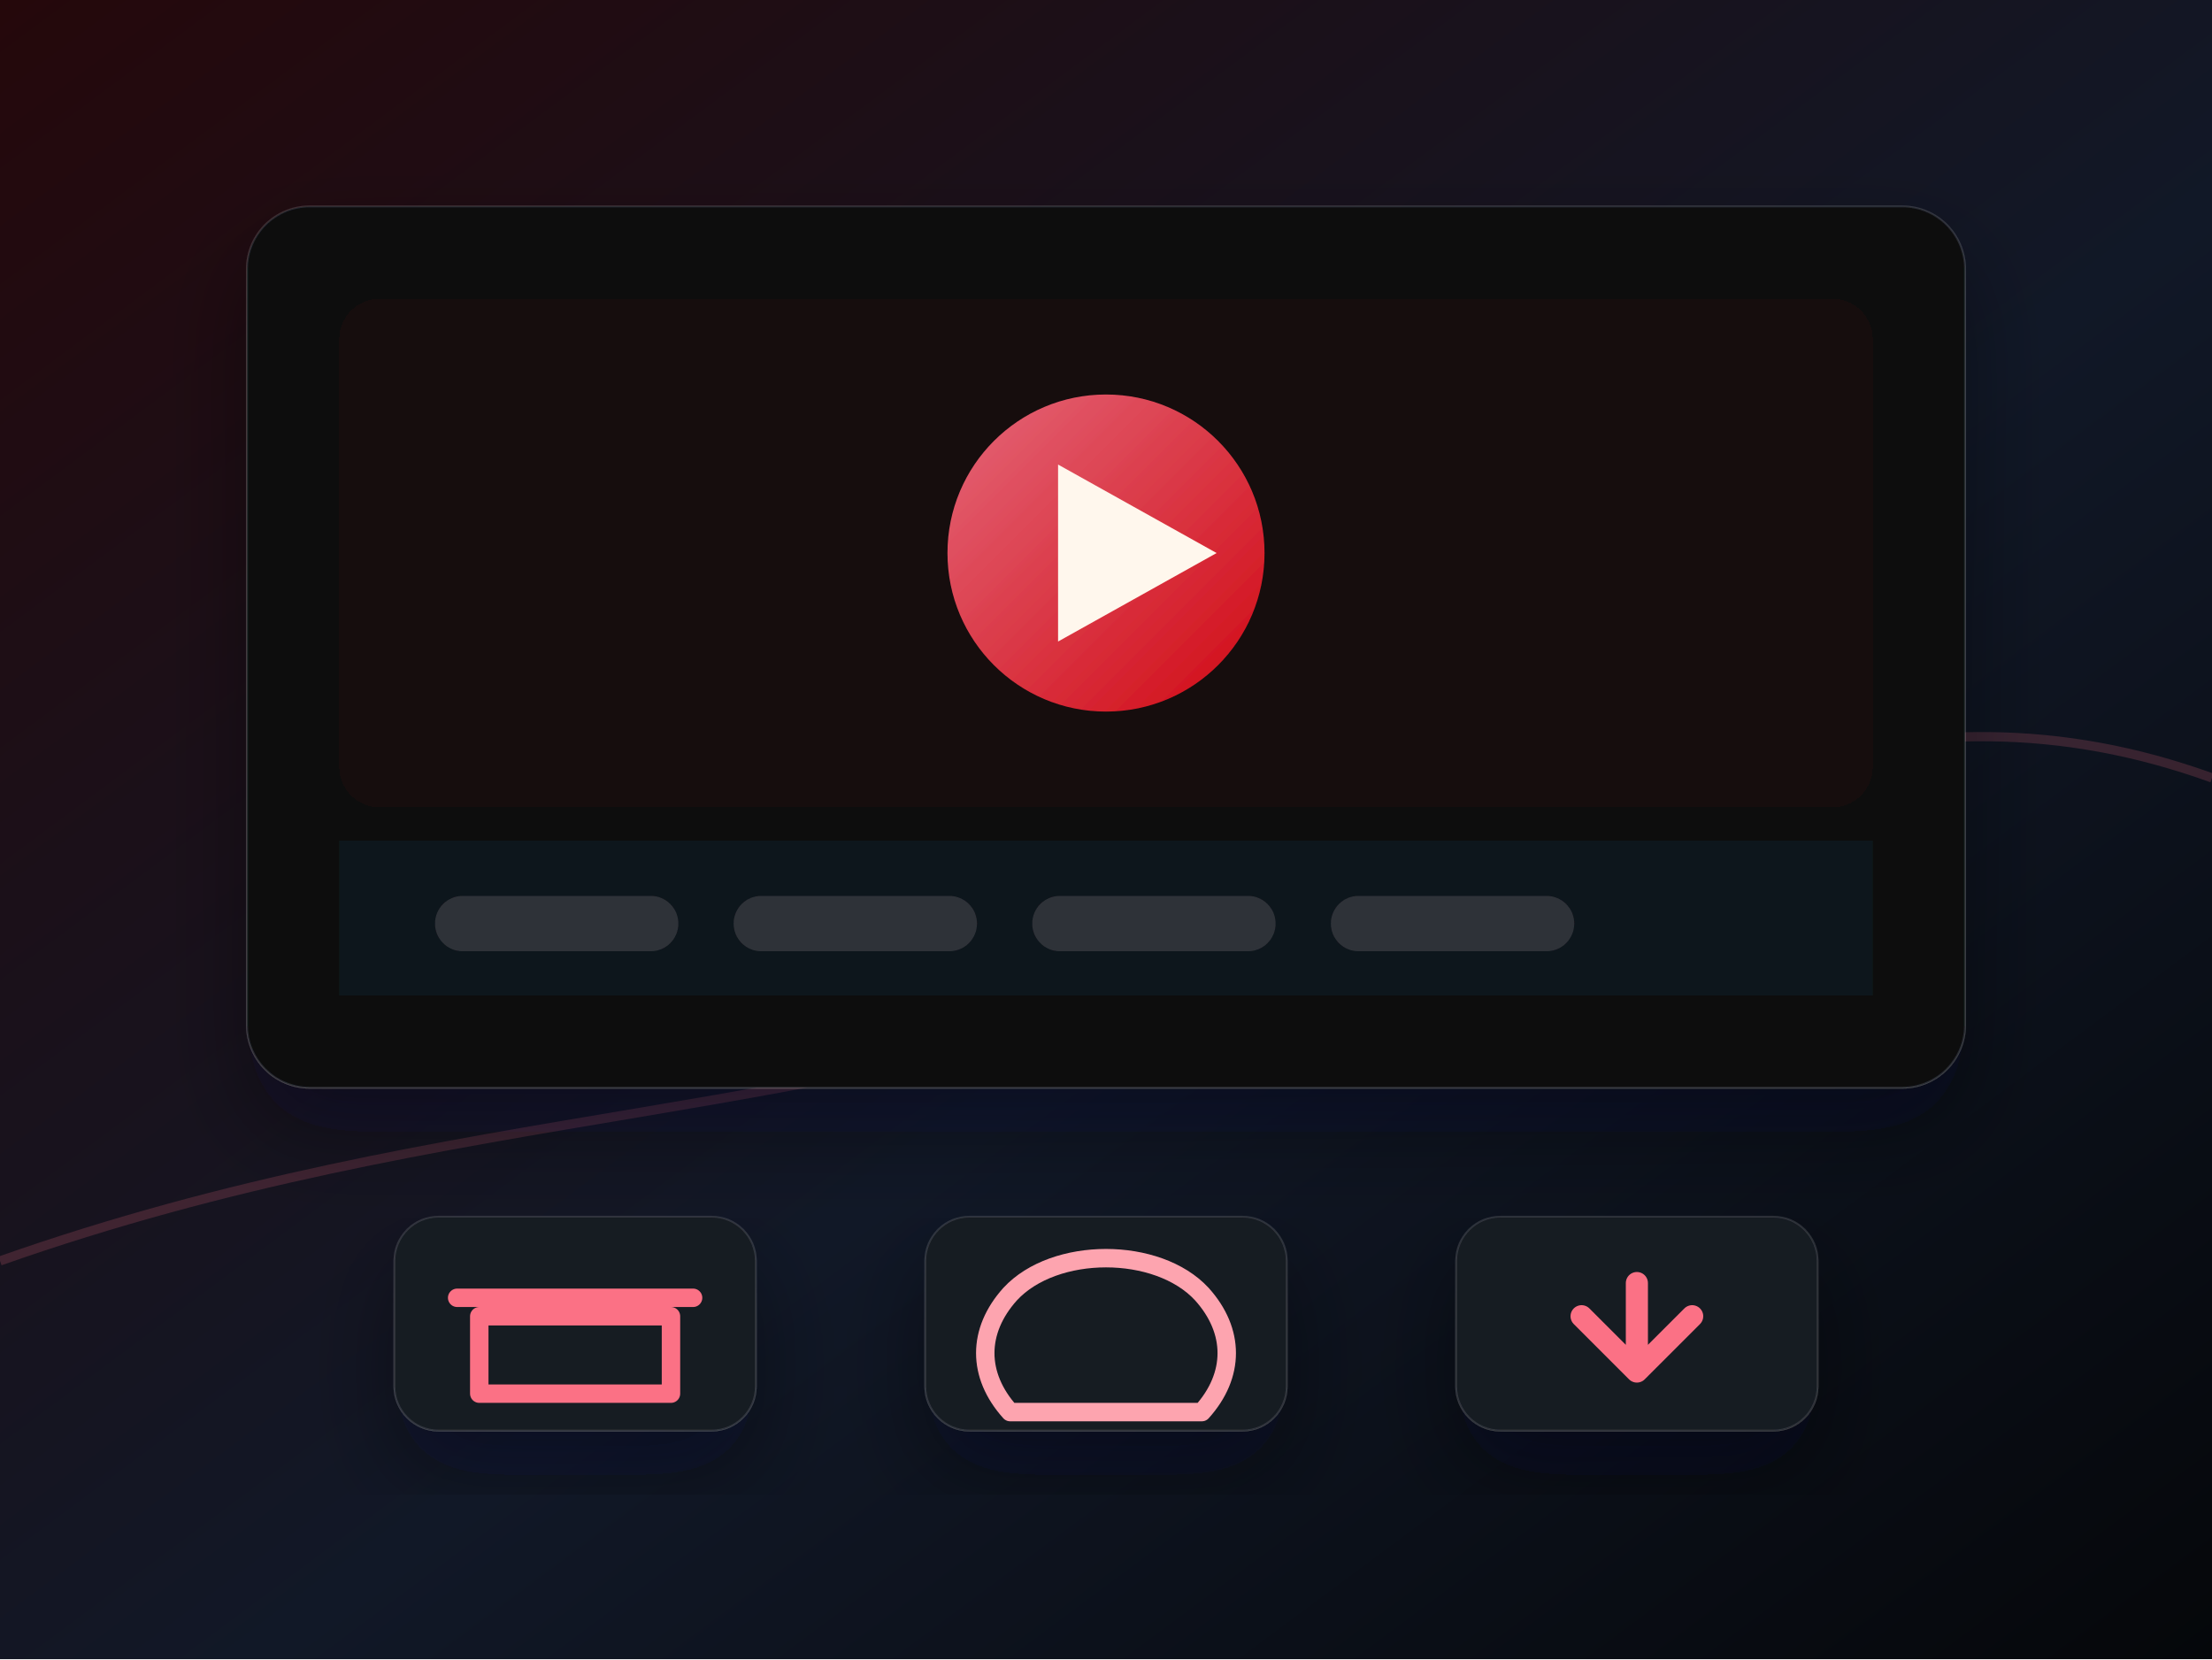
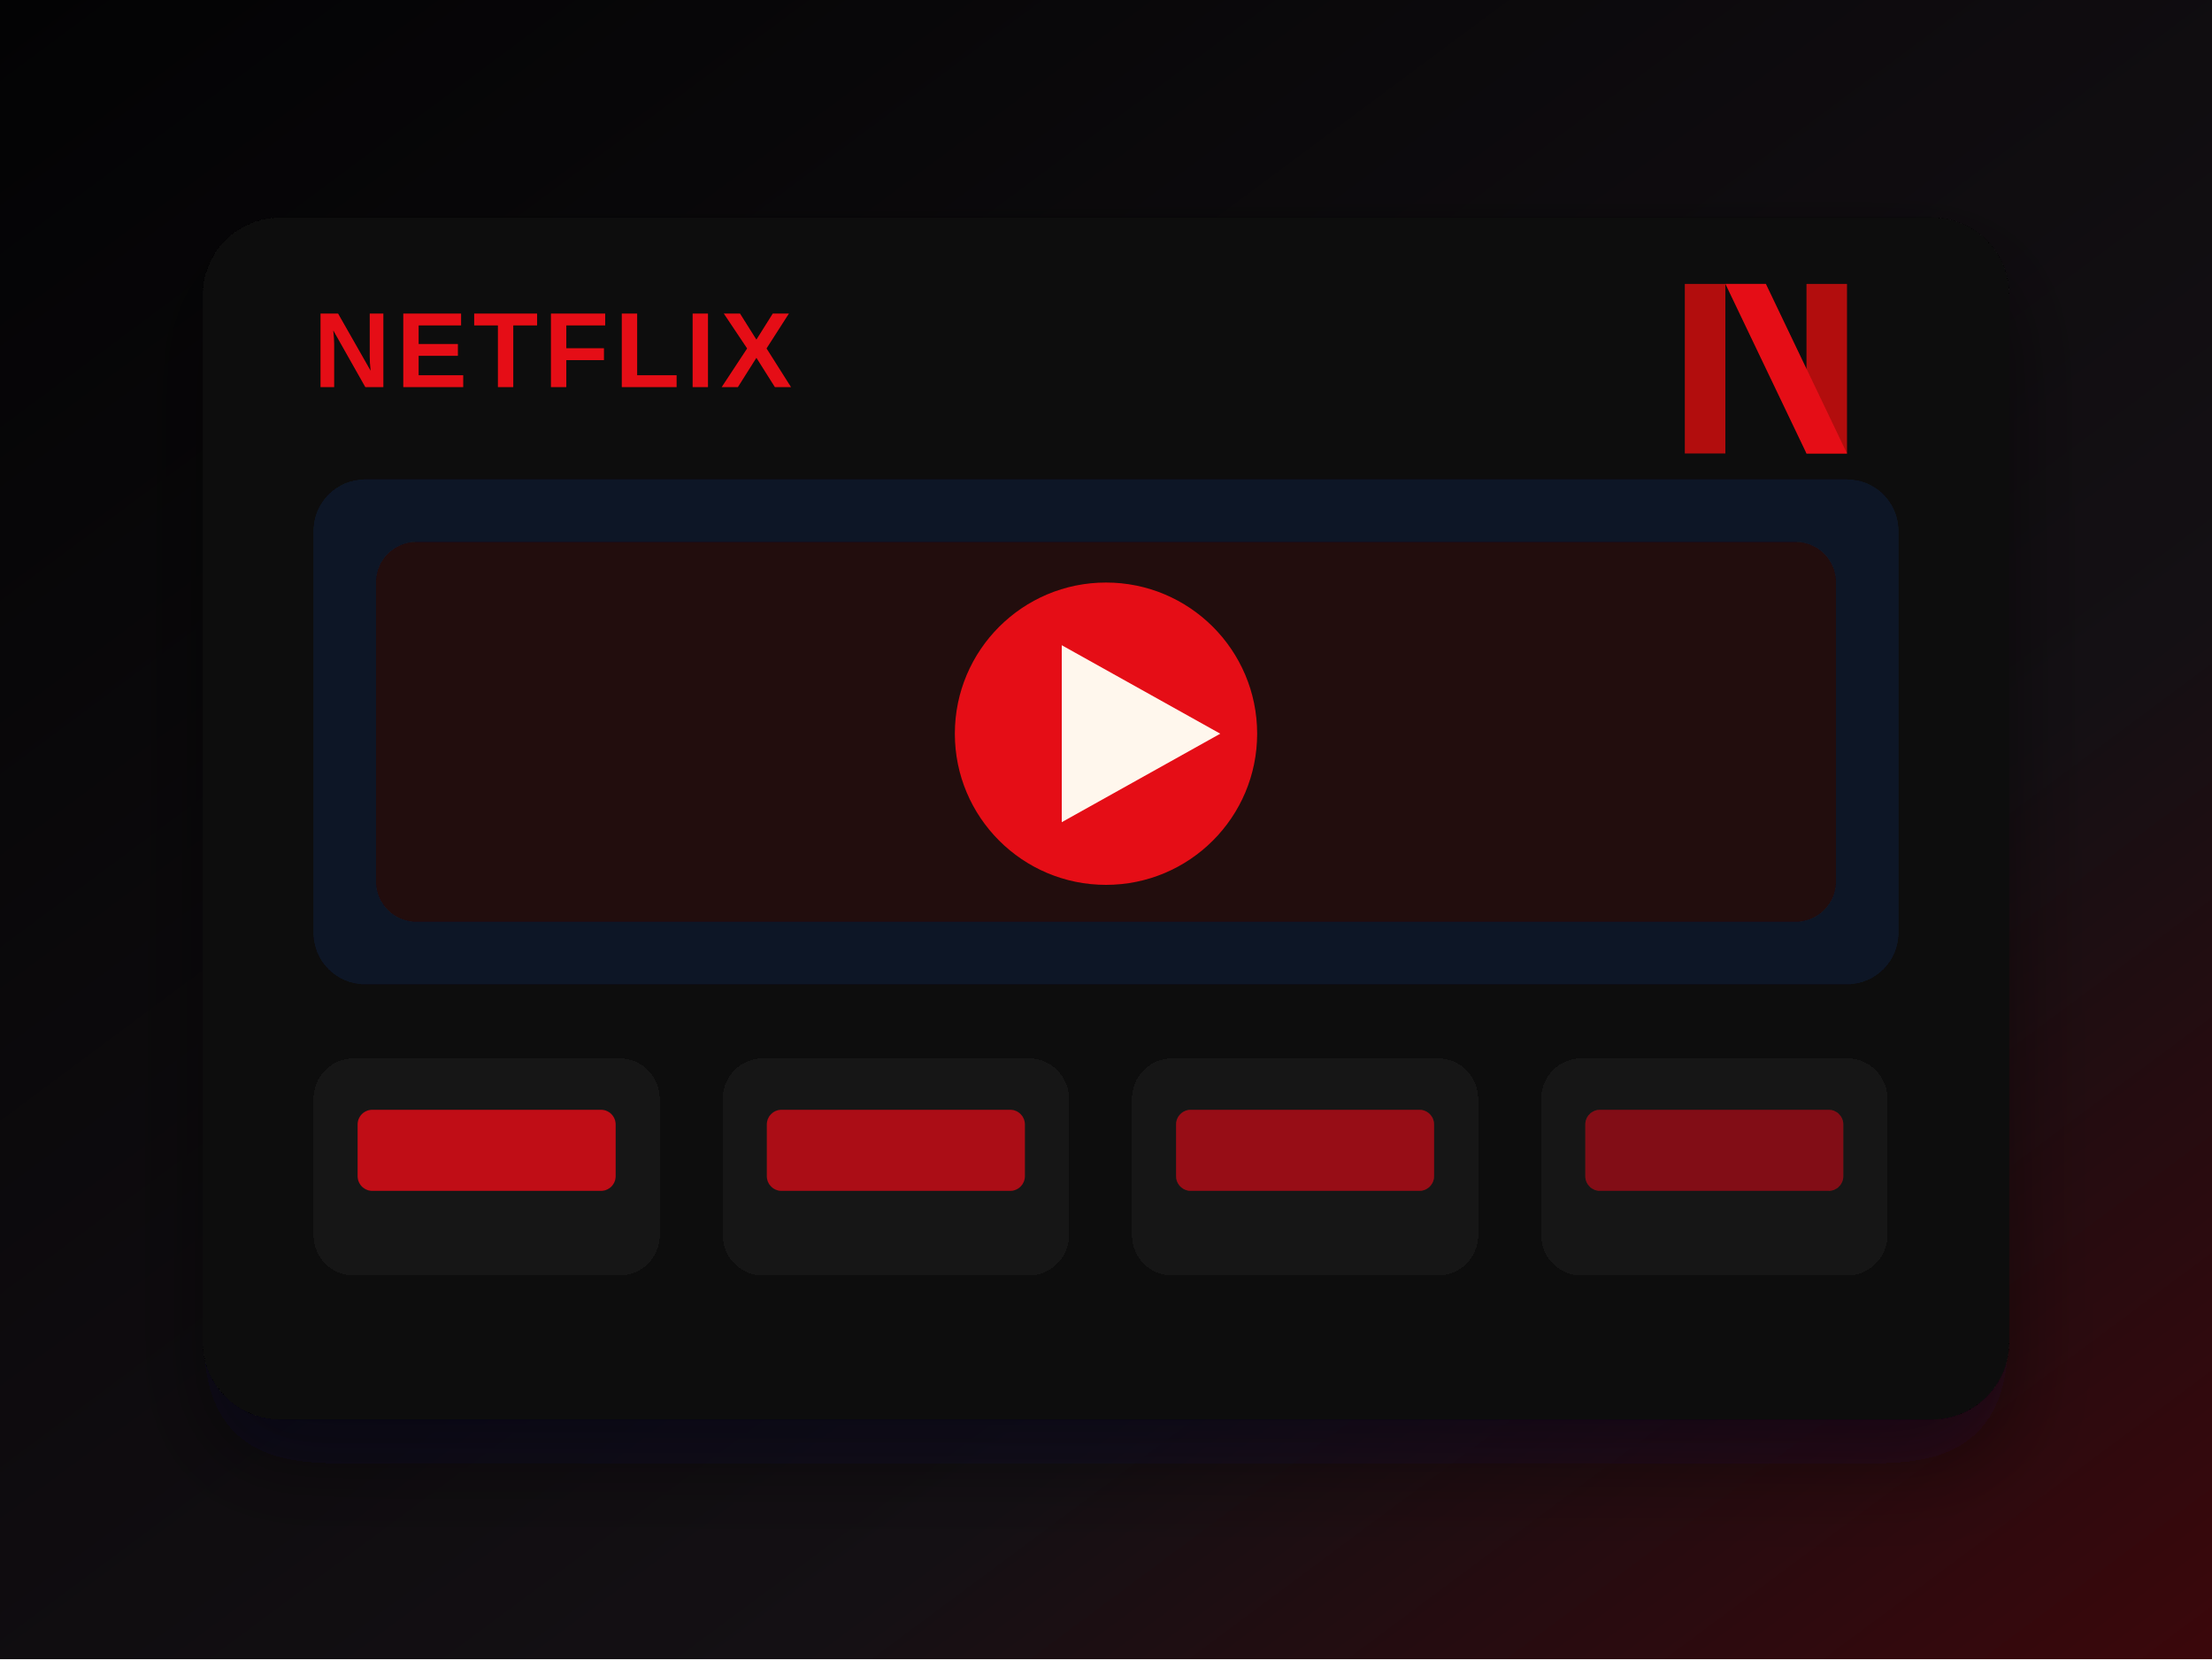
- <svg xmlns="http://www.w3.org/2000/svg" width="1200" height="900" viewBox="0 0 1200 900" role="img" aria-label="Netflix premium cinema service visual">
+ <svg xmlns="http://www.w3.org/2000/svg" width="1200" height="900" viewBox="0 0 1200 900" role="img" aria-label="Netflix official brand style membership visual">
  <defs>
    <linearGradient id="bg" x1="0" y1="0" x2="1" y2="1">
-       <stop stop-color="#25080b" />
-       <stop offset=".56" stop-color="#111827" />
-       <stop offset="1" stop-color="#05070a" />
-     </linearGradient>
-     <linearGradient id="red" x1="0" y1="0" x2="1" y2="1">
-       <stop stop-color="#fb7185" />
-       <stop offset="1" stop-color="#e50914" />
+       <stop stop-color="#030304" />
+       <stop offset=".68" stop-color="#141014" />
+       <stop offset="1" stop-color="#3b070b" />
    </linearGradient>
    <filter id="s" x="-20%" y="-20%" width="140%" height="150%" color-interpolation-filters="sRGB">
-       <feDropShadow dx="0" dy="24" stdDeviation="24" flood-color="#020617" flood-opacity=".38" />
+       <feDropShadow dx="0" dy="24" stdDeviation="24" flood-color="#020617" flood-opacity=".42" />
    </filter>
  </defs>
  <rect width="1200" height="900" fill="url(#bg)" />
-   <path d="M0 684c250-88 448-72 680-164 220-88 354-158 520-98" fill="none" stroke="#fb7185" stroke-opacity=".18" stroke-width="5" />
  <g filter="url(#s)">
-     <rect x="134" y="112" width="932" height="478" rx="34" fill="#090b10" stroke="#fff" stroke-opacity=".13" />
-     <rect x="184" y="162" width="832" height="276" rx="22" fill="#180b0e" />
-     <circle cx="600" cy="300" r="86" fill="url(#red)" opacity=".9" />
-     <path d="M574 252v96l86-48-86-48Z" fill="#fff7ed" />
-     <rect x="184" y="456" width="832" height="84" rx="0" fill="#10151c" />
-     <g fill="#fff" opacity=".13">
-       <rect x="236" y="486" width="132" height="30" rx="15" />
-       <rect x="398" y="486" width="132" height="30" rx="15" />
-       <rect x="560" y="486" width="132" height="30" rx="15" />
-       <rect x="722" y="486" width="132" height="30" rx="15" />
+     <rect x="110" y="118" width="980" height="652" rx="42" fill="#070707" />
+     <text x="170" y="210" fill="#e50914" font-family="Arial Black,Impact,Arial,sans-serif" font-size="58" font-weight="900" letter-spacing="3">NETFLIX</text>
+     <g transform="translate(914 154)">
+       <rect x="0" y="0" width="22" height="92" fill="#b20710" />
+       <rect x="66" y="0" width="22" height="92" fill="#b20710" />
+       <path d="M22 0h22l44 92H66L22 0Z" fill="#e50914" />
    </g>
-   </g>
-   <g filter="url(#s)" stroke-linecap="round" stroke-linejoin="round">
-     <rect x="214" y="660" width="196" height="116" rx="24" fill="#151a22" stroke="#fff" stroke-opacity=".12" />
-     <path d="M260 714h104v42H260zM248 704h128" fill="none" stroke="#fb7185" stroke-width="10" />
-     <rect x="502" y="660" width="196" height="116" rx="24" fill="#151a22" stroke="#fff" stroke-opacity=".12" />
-     <path d="M548 702c24-26 80-26 104 0 18 20 18 44 0 64H548c-18-20-18-44 0-64Z" fill="none" stroke="#fda4af" stroke-width="10" />
-     <rect x="790" y="660" width="196" height="116" rx="24" fill="#151a22" stroke="#fff" stroke-opacity=".12" />
-     <path d="M888 696v48l-30-30m30 30 30-30" fill="none" stroke="#fb7185" stroke-width="12" />
+     <rect x="170" y="260" width="860" height="274" rx="28" fill="#111827" />
+     <rect x="204" y="294" width="792" height="206" rx="22" fill="#23070b" />
+     <circle cx="600" cy="398" r="82" fill="#e50914" />
+     <path d="M576 350v96l86-48-86-48Z" fill="#fff7ed" />
+     <rect x="170" y="574" width="188" height="118" rx="22" fill="#171717" />
+     <rect x="392" y="574" width="188" height="118" rx="22" fill="#171717" />
+     <rect x="614" y="574" width="188" height="118" rx="22" fill="#171717" />
+     <rect x="836" y="574" width="188" height="118" rx="22" fill="#171717" />
+     <rect x="194" y="602" width="140" height="44" rx="8" fill="#e50914" opacity=".82" />
+     <rect x="416" y="602" width="140" height="44" rx="8" fill="#e50914" opacity=".72" />
+     <rect x="638" y="602" width="140" height="44" rx="8" fill="#e50914" opacity=".62" />
+     <rect x="860" y="602" width="140" height="44" rx="8" fill="#e50914" opacity=".52" />
  </g>
</svg>
